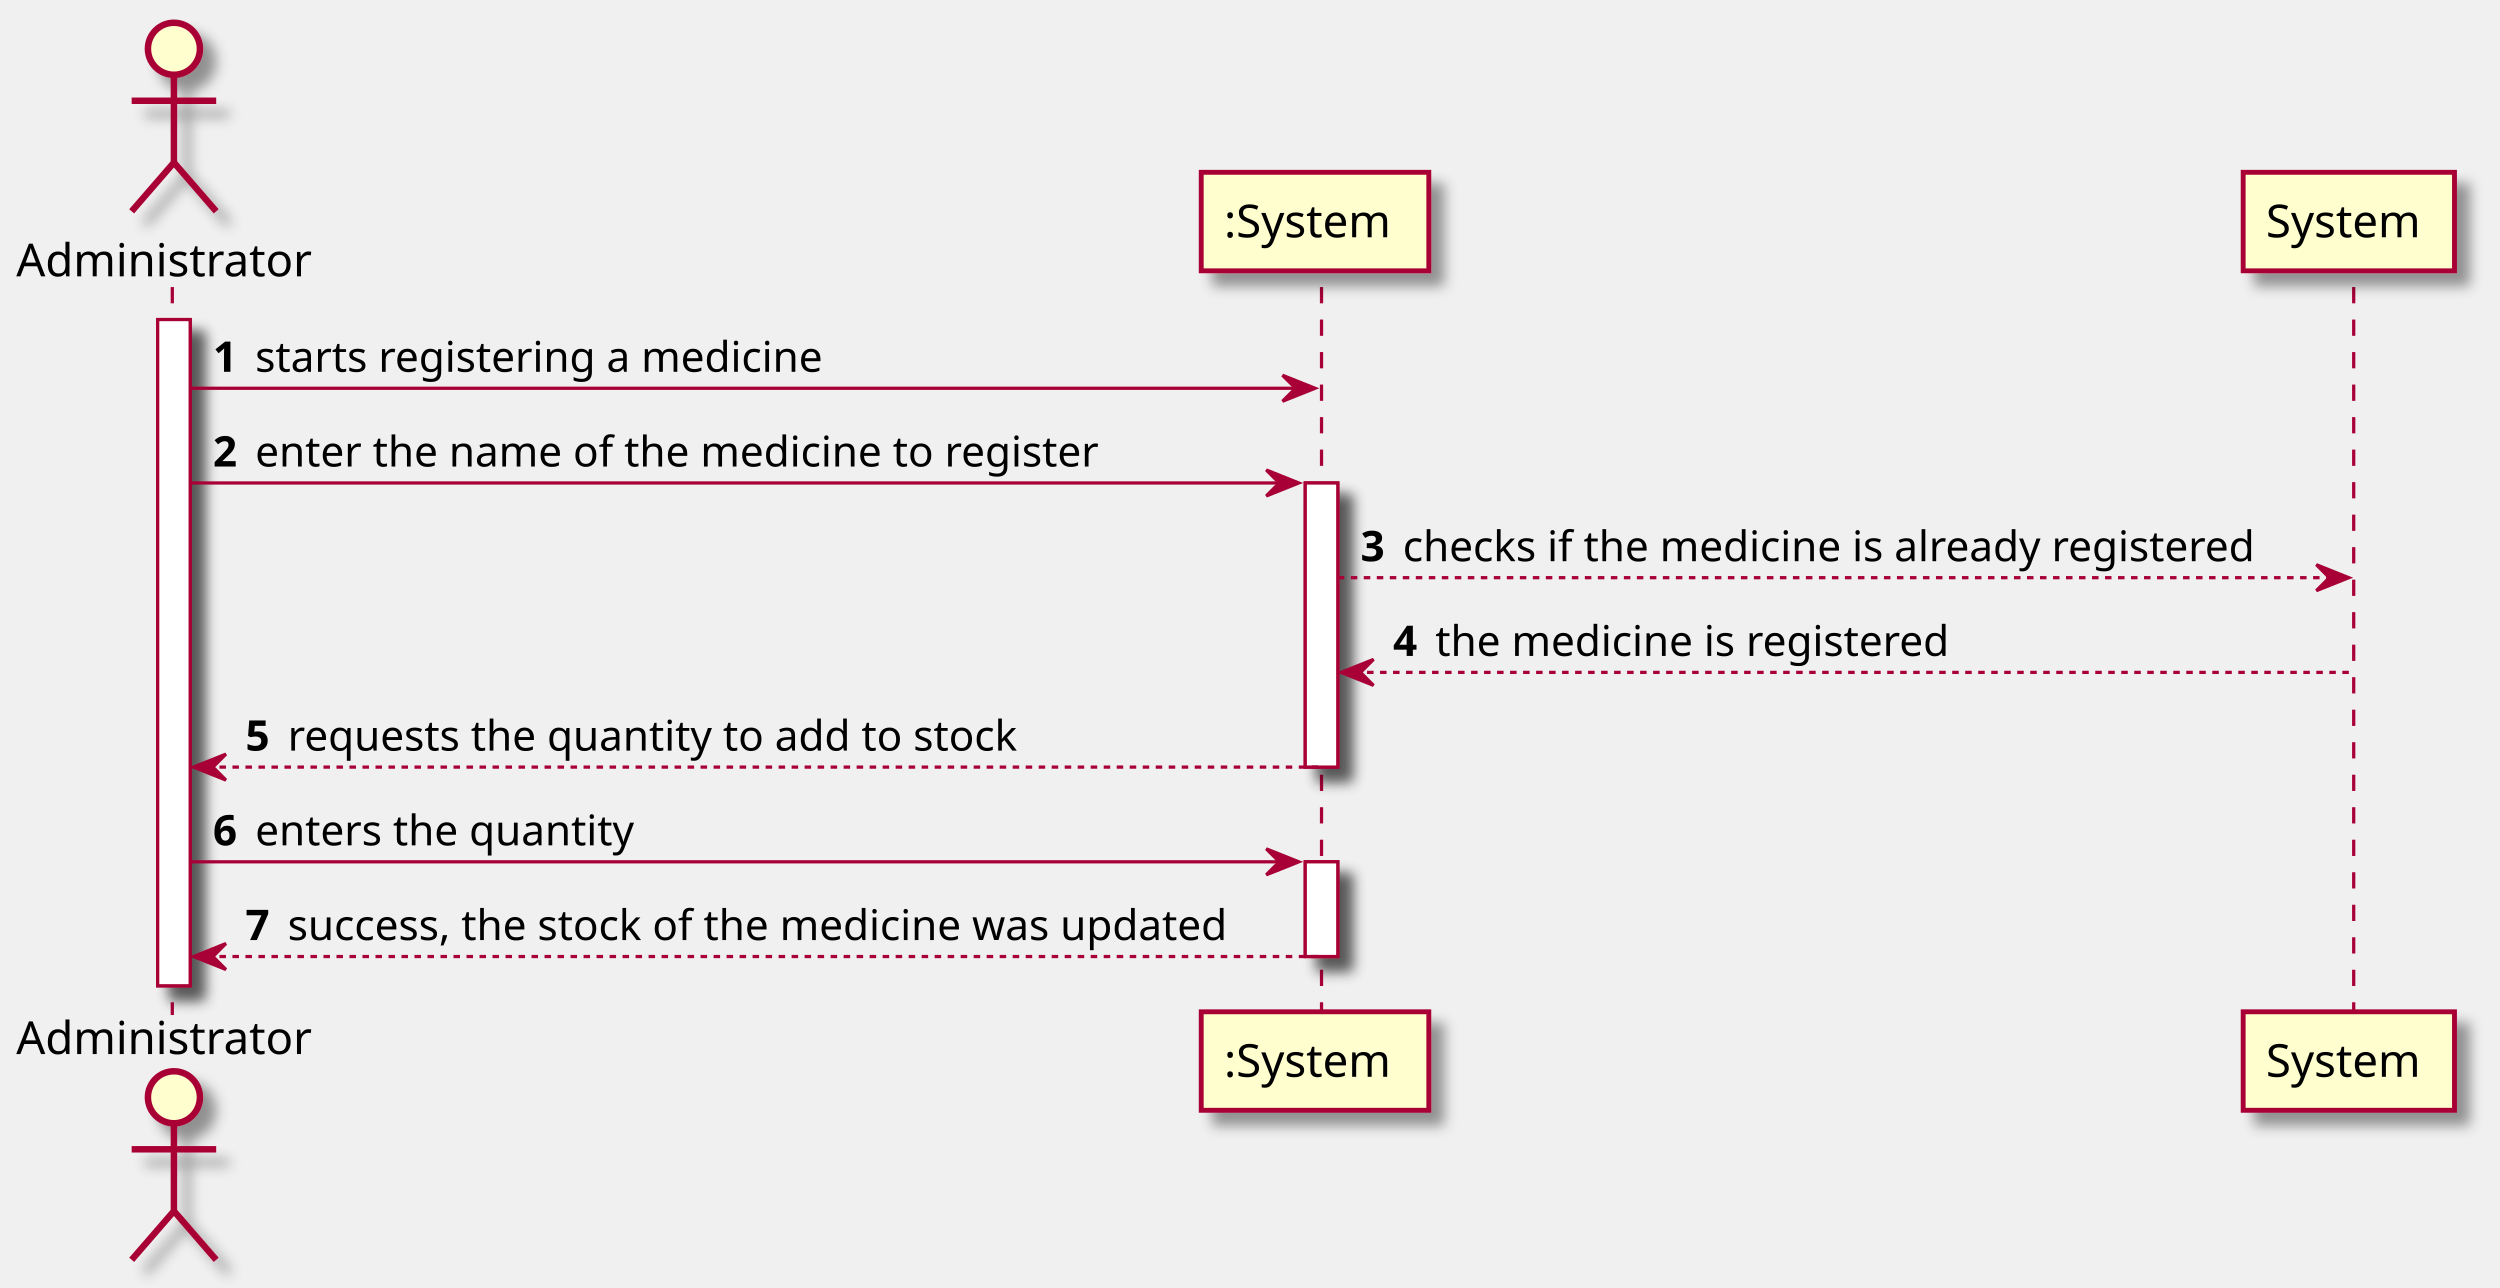
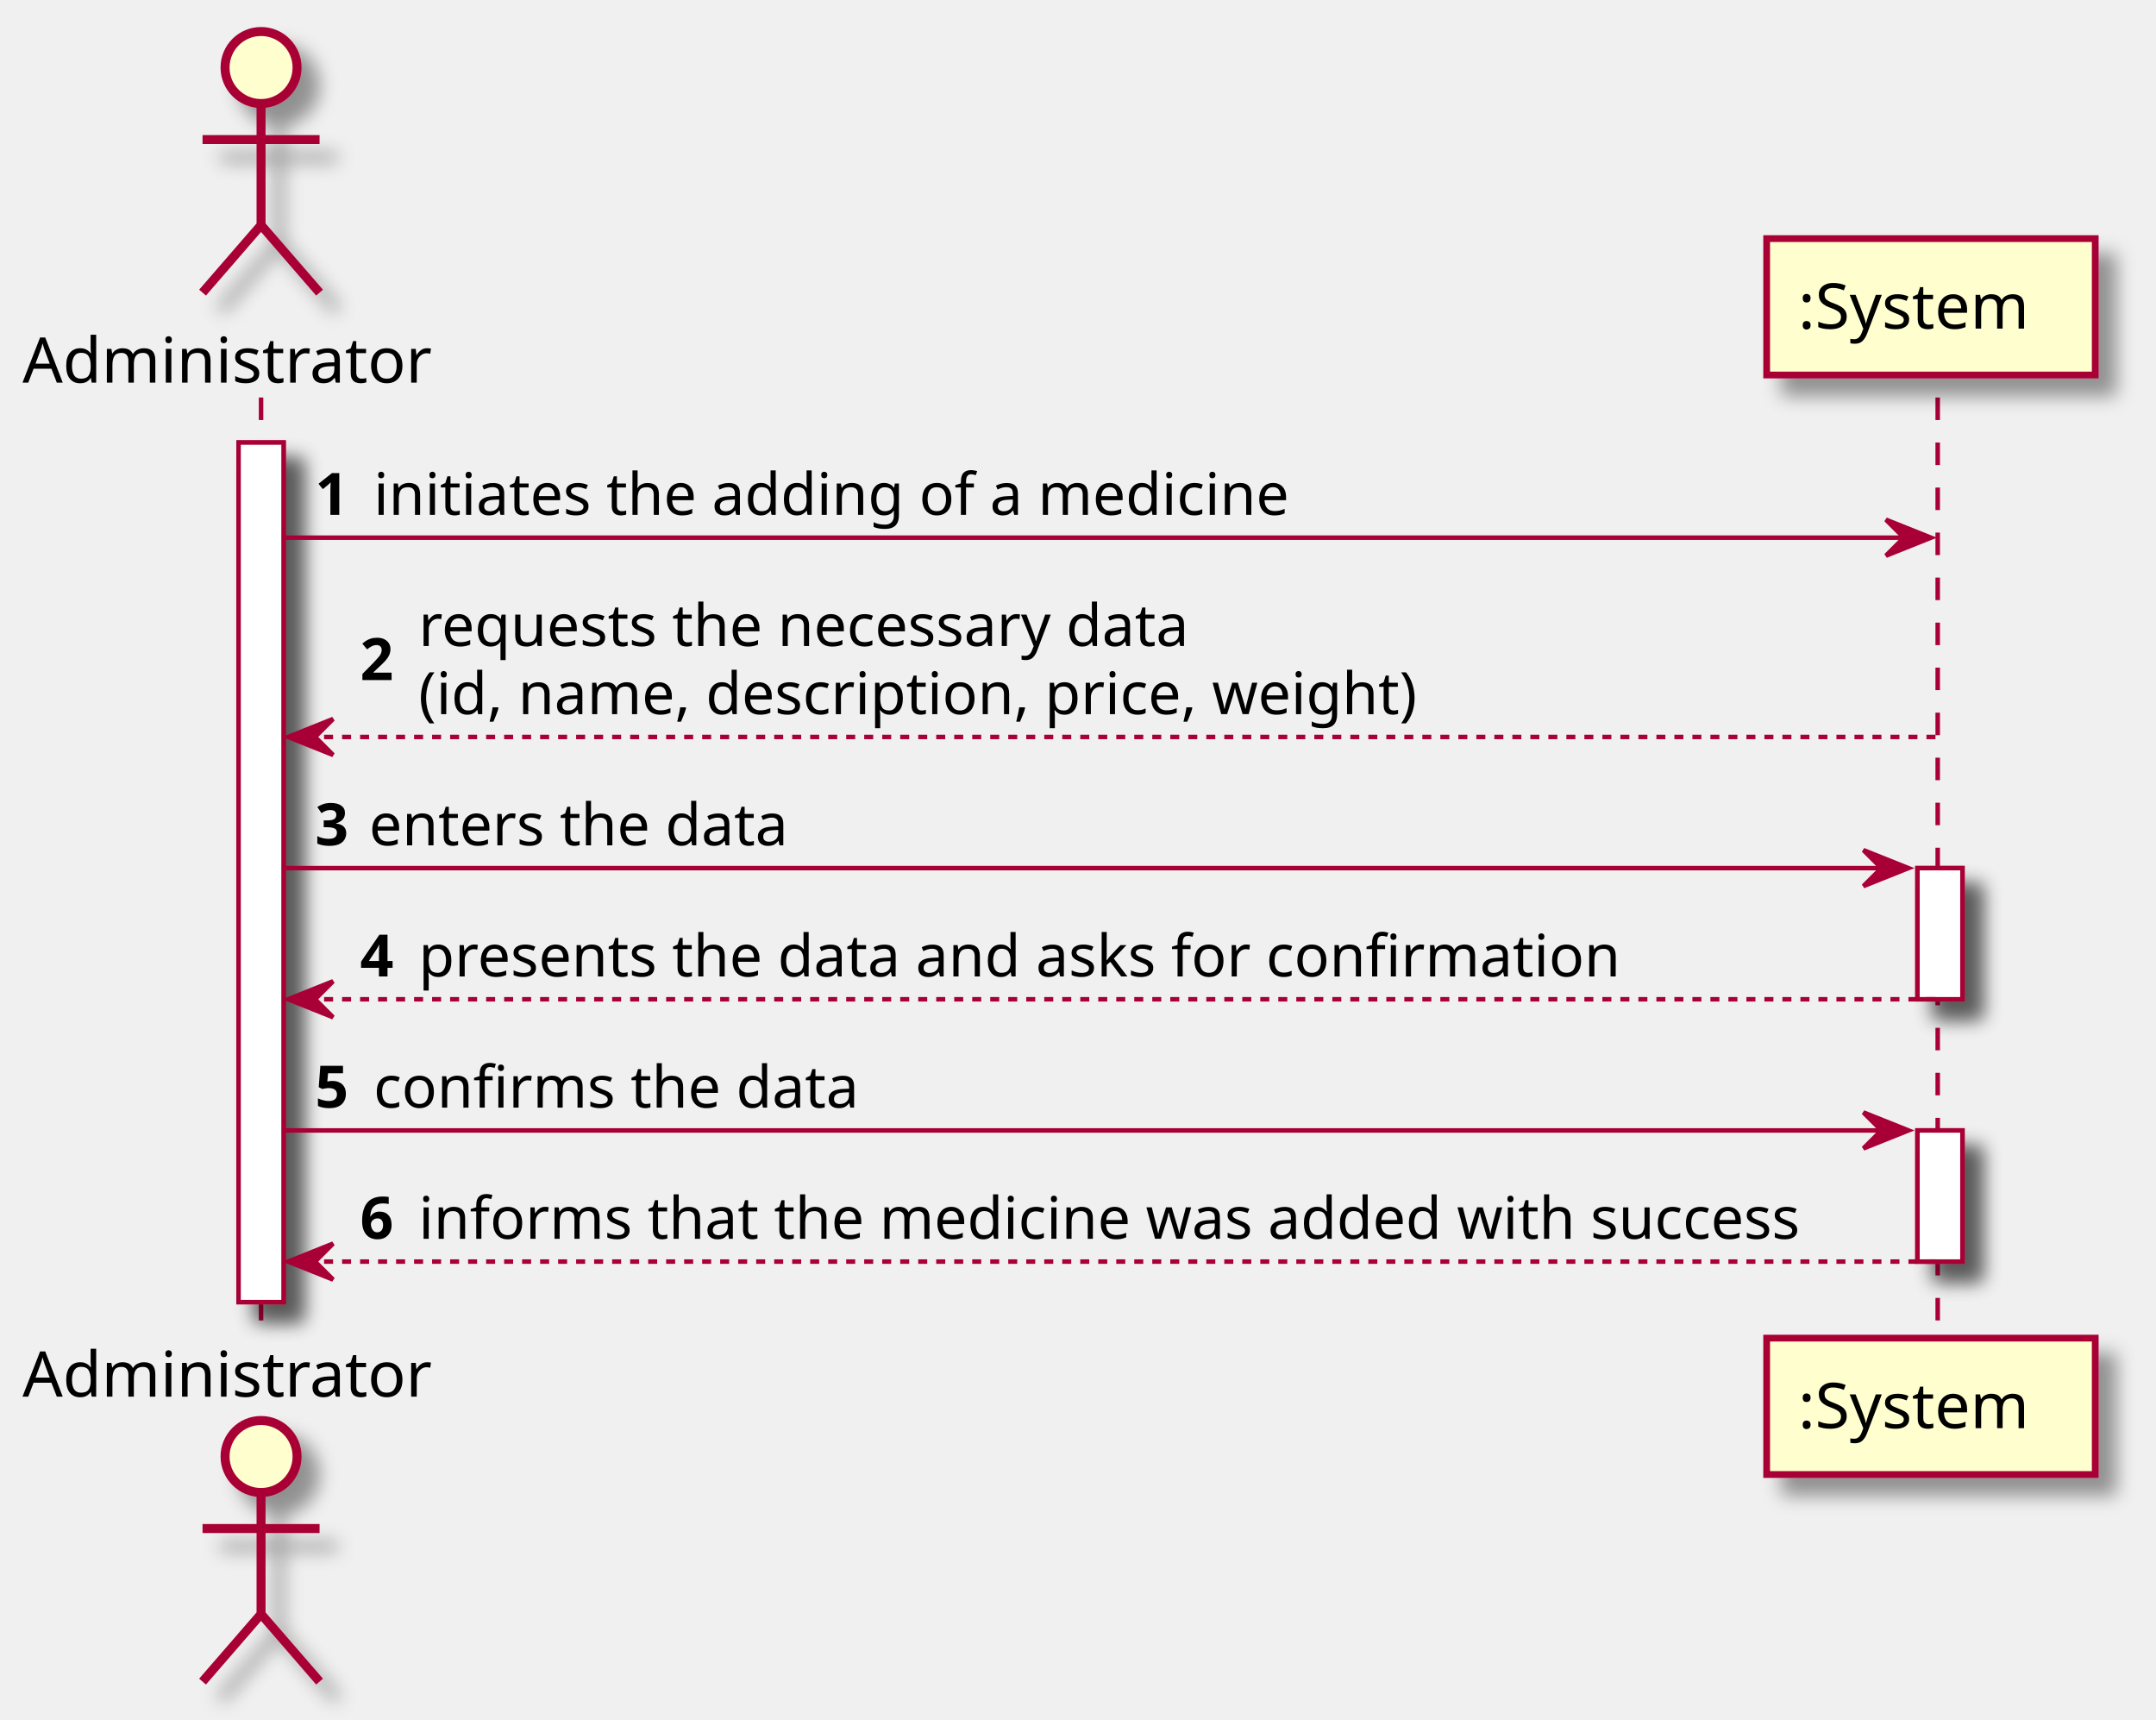
- <svg xmlns="http://www.w3.org/2000/svg" contentScriptType="application/ecmascript" contentStyleType="text/css" height="396px" preserveAspectRatio="none" style="width:769px;height:396px;" version="1.1" viewBox="0 0 769 396" width="769px" zoomAndPan="magnify">
+ <svg xmlns="http://www.w3.org/2000/svg" contentScriptType="application/ecmascript" contentStyleType="text/css" height="382px" preserveAspectRatio="none" style="width:479px;height:382px;" version="1.1" viewBox="0 0 479 382" width="479px" zoomAndPan="magnify">
  <defs>
-     <filter height="300%" id="f3hr4ipvlrq28" width="300%" x="-1" y="-1">
+     <filter height="300%" id="f14d43vfo0q3tu" width="300%" x="-1" y="-1">
      <feGaussianBlur result="blurOut" stdDeviation="2.0" />
      <feColorMatrix in="blurOut" result="blurOut2" type="matrix" values="0 0 0 0 0 0 0 0 0 0 0 0 0 0 0 0 0 0 .4 0" />
      <feOffset dx="4.0" dy="4.0" in="blurOut2" result="blurOut3" />
      <feBlend in="SourceGraphic" in2="blurOut3" mode="normal" />
    </filter>
  </defs>
  <g>
-     <rect fill="#FFFFFF" filter="url(#f3hr4ipvlrq28)" height="204.93" style="stroke:#A80036;stroke-width:1.0;" width="10" x="48.5" y="98.297" />
-     <rect fill="#FFFFFF" filter="url(#f3hr4ipvlrq28)" height="87.398" style="stroke:#A80036;stroke-width:1.0;" width="10" x="401.5" y="148.562" />
-     <rect fill="#FFFFFF" filter="url(#f3hr4ipvlrq28)" height="29.133" style="stroke:#A80036;stroke-width:1.0;" width="10" x="401.5" y="265.094" />
-     <line style="stroke:#A80036;stroke-width:1.0;stroke-dasharray:5.0,5.0;" x1="53" x2="53" y1="88.297" y2="312.227" />
-     <line style="stroke:#A80036;stroke-width:1.0;stroke-dasharray:5.0,5.0;" x1="406.5" x2="406.5" y1="88.297" y2="312.227" />
-     <line style="stroke:#A80036;stroke-width:1.0;stroke-dasharray:5.0,5.0;" x1="724" x2="724" y1="88.297" y2="312.227" />
-     <text fill="#000000" font-family="sans-serif" font-size="14" lengthAdjust="spacingAndGlyphs" textLength="91" x="5" y="84.995">Administrator</text>
-     <ellipse cx="53.5" cy="15" fill="#FEFECE" filter="url(#f3hr4ipvlrq28)" rx="8" ry="8" style="stroke:#A80036;stroke-width:2.0;" />
-     <path d="M53.5,23 L53.5,50 M40.5,31 L66.5,31 M53.5,50 L40.5,65 M53.5,50 L66.5,65 " fill="none" filter="url(#f3hr4ipvlrq28)" style="stroke:#A80036;stroke-width:2.0;" />
-     <text fill="#000000" font-family="sans-serif" font-size="14" lengthAdjust="spacingAndGlyphs" textLength="91" x="5" y="324.222">Administrator</text>
-     <ellipse cx="53.5" cy="337.523" fill="#FEFECE" filter="url(#f3hr4ipvlrq28)" rx="8" ry="8" style="stroke:#A80036;stroke-width:2.0;" />
-     <path d="M53.5,345.523 L53.5,372.523 M40.5,353.523 L66.5,353.523 M53.5,372.523 L40.5,387.523 M53.5,372.523 L66.5,387.523 " fill="none" filter="url(#f3hr4ipvlrq28)" style="stroke:#A80036;stroke-width:2.0;" />
-     <rect fill="#FEFECE" filter="url(#f3hr4ipvlrq28)" height="30.297" style="stroke:#A80036;stroke-width:1.5;" width="70" x="369.5" y="53" />
-     <text fill="#000000" font-family="sans-serif" font-size="14" lengthAdjust="spacingAndGlyphs" textLength="56" x="376.5" y="72.995">:System</text>
-     <rect fill="#FEFECE" filter="url(#f3hr4ipvlrq28)" height="30.297" style="stroke:#A80036;stroke-width:1.5;" width="70" x="369.5" y="311.227" />
-     <text fill="#000000" font-family="sans-serif" font-size="14" lengthAdjust="spacingAndGlyphs" textLength="56" x="376.5" y="331.222">:System</text>
-     <rect fill="#FEFECE" filter="url(#f3hr4ipvlrq28)" height="30.297" style="stroke:#A80036;stroke-width:1.5;" width="65" x="690" y="53" />
-     <text fill="#000000" font-family="sans-serif" font-size="14" lengthAdjust="spacingAndGlyphs" textLength="51" x="697" y="72.995">System</text>
-     <rect fill="#FEFECE" filter="url(#f3hr4ipvlrq28)" height="30.297" style="stroke:#A80036;stroke-width:1.5;" width="65" x="690" y="311.227" />
-     <text fill="#000000" font-family="sans-serif" font-size="14" lengthAdjust="spacingAndGlyphs" textLength="51" x="697" y="331.222">System</text>
-     <rect fill="#FFFFFF" filter="url(#f3hr4ipvlrq28)" height="204.93" style="stroke:#A80036;stroke-width:1.0;" width="10" x="48.5" y="98.297" />
-     <rect fill="#FFFFFF" filter="url(#f3hr4ipvlrq28)" height="87.398" style="stroke:#A80036;stroke-width:1.0;" width="10" x="401.5" y="148.562" />
-     <rect fill="#FFFFFF" filter="url(#f3hr4ipvlrq28)" height="29.133" style="stroke:#A80036;stroke-width:1.0;" width="10" x="401.5" y="265.094" />
-     <polygon fill="#A80036" points="394.5,115.43,404.5,119.43,394.5,123.43,398.5,119.43" style="stroke:#A80036;stroke-width:1.0;" />
-     <line style="stroke:#A80036;stroke-width:1.0;" x1="58.5" x2="400.5" y1="119.43" y2="119.43" />
-     <text fill="#000000" font-family="sans-serif" font-size="13" font-weight="bold" lengthAdjust="spacingAndGlyphs" textLength="9" x="65.5" y="114.364">1</text>
-     <text fill="#000000" font-family="sans-serif" font-size="13" lengthAdjust="spacingAndGlyphs" textLength="183" x="78.5" y="114.364">starts registering a medicine</text>
-     <polygon fill="#A80036" points="389.5,144.562,399.5,148.562,389.5,152.562,393.5,148.562" style="stroke:#A80036;stroke-width:1.0;" />
-     <line style="stroke:#A80036;stroke-width:1.0;" x1="58.5" x2="395.5" y1="148.562" y2="148.562" />
-     <text fill="#000000" font-family="sans-serif" font-size="13" font-weight="bold" lengthAdjust="spacingAndGlyphs" textLength="9" x="65.5" y="143.497">2</text>
-     <text fill="#000000" font-family="sans-serif" font-size="13" lengthAdjust="spacingAndGlyphs" textLength="273" x="78.5" y="143.497">enter the name of the medicine to register</text>
-     <polygon fill="#A80036" points="712.5,173.695,722.5,177.695,712.5,181.695,716.5,177.695" style="stroke:#A80036;stroke-width:1.0;" />
-     <line style="stroke:#A80036;stroke-width:1.0;stroke-dasharray:2.0,2.0;" x1="411.5" x2="718.5" y1="177.695" y2="177.695" />
-     <text fill="#000000" font-family="sans-serif" font-size="13" font-weight="bold" lengthAdjust="spacingAndGlyphs" textLength="9" x="418.5" y="172.629">3</text>
-     <text fill="#000000" font-family="sans-serif" font-size="13" lengthAdjust="spacingAndGlyphs" textLength="276" x="431.5" y="172.629">checks if the medicine is already registered</text>
-     <polygon fill="#A80036" points="422.5,202.828,412.5,206.828,422.5,210.828,418.5,206.828" style="stroke:#A80036;stroke-width:1.0;" />
-     <line style="stroke:#A80036;stroke-width:1.0;stroke-dasharray:2.0,2.0;" x1="416.5" x2="723.5" y1="206.828" y2="206.828" />
-     <text fill="#000000" font-family="sans-serif" font-size="13" font-weight="bold" lengthAdjust="spacingAndGlyphs" textLength="9" x="428.5" y="201.762">4</text>
-     <text fill="#000000" font-family="sans-serif" font-size="13" lengthAdjust="spacingAndGlyphs" textLength="166" x="441.5" y="201.762">the medicine is registered</text>
-     <polygon fill="#A80036" points="69.5,231.961,59.5,235.961,69.5,239.961,65.5,235.961" style="stroke:#A80036;stroke-width:1.0;" />
-     <line style="stroke:#A80036;stroke-width:1.0;stroke-dasharray:2.0,2.0;" x1="63.5" x2="405.5" y1="235.961" y2="235.961" />
-     <text fill="#000000" font-family="sans-serif" font-size="13" font-weight="bold" lengthAdjust="spacingAndGlyphs" textLength="9" x="75.5" y="230.895">5</text>
-     <text fill="#000000" font-family="sans-serif" font-size="13" lengthAdjust="spacingAndGlyphs" textLength="237" x="88.5" y="230.895">requests the quantity to add to stock</text>
-     <polygon fill="#A80036" points="389.5,261.094,399.5,265.094,389.5,269.094,393.5,265.094" style="stroke:#A80036;stroke-width:1.0;" />
-     <line style="stroke:#A80036;stroke-width:1.0;" x1="58.5" x2="395.5" y1="265.094" y2="265.094" />
-     <text fill="#000000" font-family="sans-serif" font-size="13" font-weight="bold" lengthAdjust="spacingAndGlyphs" textLength="9" x="65.5" y="260.028">6</text>
-     <text fill="#000000" font-family="sans-serif" font-size="13" lengthAdjust="spacingAndGlyphs" textLength="122" x="78.5" y="260.028">enters the quantity</text>
-     <polygon fill="#A80036" points="69.5,290.227,59.5,294.227,69.5,298.227,65.5,294.227" style="stroke:#A80036;stroke-width:1.0;" />
-     <line style="stroke:#A80036;stroke-width:1.0;stroke-dasharray:2.0,2.0;" x1="63.5" x2="405.5" y1="294.227" y2="294.227" />
-     <text fill="#000000" font-family="sans-serif" font-size="13" font-weight="bold" lengthAdjust="spacingAndGlyphs" textLength="9" x="75.5" y="289.161">7</text>
-     <text fill="#000000" font-family="sans-serif" font-size="13" lengthAdjust="spacingAndGlyphs" textLength="306" x="88.5" y="289.161">success, the stock of the medicine was updated</text>
+     <rect fill="#FFFFFF" filter="url(#f14d43vfo0q3tu)" height="190.93" style="stroke:#A80036;stroke-width:1.0;" width="10" x="53" y="98.297" />
+     <rect fill="#FFFFFF" filter="url(#f14d43vfo0q3tu)" height="29.133" style="stroke:#A80036;stroke-width:1.0;" width="10" x="426" y="192.828" />
+     <rect fill="#FFFFFF" filter="url(#f14d43vfo0q3tu)" height="29.133" style="stroke:#A80036;stroke-width:1.0;" width="10" x="426" y="251.094" />
+     <line style="stroke:#A80036;stroke-width:1.0;stroke-dasharray:5.0,5.0;" x1="58" x2="58" y1="88.297" y2="298.227" />
+     <line style="stroke:#A80036;stroke-width:1.0;stroke-dasharray:5.0,5.0;" x1="430.5" x2="430.5" y1="88.297" y2="298.227" />
+     <text fill="#000000" font-family="sans-serif" font-size="14" lengthAdjust="spacingAndGlyphs" textLength="100" x="5" y="84.995">Administrator</text>
+     <ellipse cx="58" cy="15" fill="#FEFECE" filter="url(#f14d43vfo0q3tu)" rx="8" ry="8" style="stroke:#A80036;stroke-width:2.0;" />
+     <path d="M58,23 L58,50 M45,31 L71,31 M58,50 L45,65 M58,50 L71,65 " fill="none" filter="url(#f14d43vfo0q3tu)" style="stroke:#A80036;stroke-width:2.0;" />
+     <text fill="#000000" font-family="sans-serif" font-size="14" lengthAdjust="spacingAndGlyphs" textLength="100" x="5" y="310.222">Administrator</text>
+     <ellipse cx="58" cy="323.523" fill="#FEFECE" filter="url(#f14d43vfo0q3tu)" rx="8" ry="8" style="stroke:#A80036;stroke-width:2.0;" />
+     <path d="M58,331.523 L58,358.523 M45,339.523 L71,339.523 M58,358.523 L45,373.523 M58,358.523 L71,373.523 " fill="none" filter="url(#f14d43vfo0q3tu)" style="stroke:#A80036;stroke-width:2.0;" />
+     <rect fill="#FEFECE" filter="url(#f14d43vfo0q3tu)" height="30.297" style="stroke:#A80036;stroke-width:1.5;" width="73" x="392.5" y="53" />
+     <text fill="#000000" font-family="sans-serif" font-size="14" lengthAdjust="spacingAndGlyphs" textLength="59" x="399.5" y="72.995">:System</text>
+     <rect fill="#FEFECE" filter="url(#f14d43vfo0q3tu)" height="30.297" style="stroke:#A80036;stroke-width:1.5;" width="73" x="392.5" y="297.227" />
+     <text fill="#000000" font-family="sans-serif" font-size="14" lengthAdjust="spacingAndGlyphs" textLength="59" x="399.5" y="317.222">:System</text>
+     <rect fill="#FFFFFF" filter="url(#f14d43vfo0q3tu)" height="190.93" style="stroke:#A80036;stroke-width:1.0;" width="10" x="53" y="98.297" />
+     <rect fill="#FFFFFF" filter="url(#f14d43vfo0q3tu)" height="29.133" style="stroke:#A80036;stroke-width:1.0;" width="10" x="426" y="192.828" />
+     <rect fill="#FFFFFF" filter="url(#f14d43vfo0q3tu)" height="29.133" style="stroke:#A80036;stroke-width:1.0;" width="10" x="426" y="251.094" />
+     <polygon fill="#A80036" points="419,115.43,429,119.43,419,123.43,423,119.43" style="stroke:#A80036;stroke-width:1.0;" />
+     <line style="stroke:#A80036;stroke-width:1.0;" x1="63" x2="425" y1="119.43" y2="119.43" />
+     <text fill="#000000" font-family="sans-serif" font-size="13" font-weight="bold" lengthAdjust="spacingAndGlyphs" textLength="9" x="70" y="114.364">1</text>
+     <text fill="#000000" font-family="sans-serif" font-size="13" lengthAdjust="spacingAndGlyphs" textLength="213" x="83" y="114.364">initiates the adding of a medicine</text>
+     <polygon fill="#A80036" points="74,159.695,64,163.695,74,167.695,70,163.695" style="stroke:#A80036;stroke-width:1.0;" />
+     <line style="stroke:#A80036;stroke-width:1.0;stroke-dasharray:2.0,2.0;" x1="68" x2="430" y1="163.695" y2="163.695" />
+     <text fill="#000000" font-family="sans-serif" font-size="13" font-weight="bold" lengthAdjust="spacingAndGlyphs" textLength="9" x="80" y="151.063">2</text>
+     <text fill="#000000" font-family="sans-serif" font-size="13" lengthAdjust="spacingAndGlyphs" textLength="184" x="93" y="143.497">requests the necessary data</text>
+     <text fill="#000000" font-family="sans-serif" font-size="13" lengthAdjust="spacingAndGlyphs" textLength="234" x="93" y="158.629">(id, name, description, price, weight)</text>
+     <polygon fill="#A80036" points="414,188.828,424,192.828,414,196.828,418,192.828" style="stroke:#A80036;stroke-width:1.0;" />
+     <line style="stroke:#A80036;stroke-width:1.0;" x1="63" x2="420" y1="192.828" y2="192.828" />
+     <text fill="#000000" font-family="sans-serif" font-size="13" font-weight="bold" lengthAdjust="spacingAndGlyphs" textLength="8" x="70" y="187.762">3</text>
+     <text fill="#000000" font-family="sans-serif" font-size="13" lengthAdjust="spacingAndGlyphs" textLength="99" x="82" y="187.762">enters the data</text>
+     <polygon fill="#A80036" points="74,217.961,64,221.961,74,225.961,70,221.961" style="stroke:#A80036;stroke-width:1.0;" />
+     <line style="stroke:#A80036;stroke-width:1.0;stroke-dasharray:2.0,2.0;" x1="68" x2="430" y1="221.961" y2="221.961" />
+     <text fill="#000000" font-family="sans-serif" font-size="13" font-weight="bold" lengthAdjust="spacingAndGlyphs" textLength="9" x="80" y="216.895">4</text>
+     <text fill="#000000" font-family="sans-serif" font-size="13" lengthAdjust="spacingAndGlyphs" textLength="282" x="93" y="216.895">presents the data and asks for confirmation</text>
+     <polygon fill="#A80036" points="414,247.094,424,251.094,414,255.094,418,251.094" style="stroke:#A80036;stroke-width:1.0;" />
+     <line style="stroke:#A80036;stroke-width:1.0;" x1="63" x2="420" y1="251.094" y2="251.094" />
+     <text fill="#000000" font-family="sans-serif" font-size="13" font-weight="bold" lengthAdjust="spacingAndGlyphs" textLength="9" x="70" y="246.028">5</text>
+     <text fill="#000000" font-family="sans-serif" font-size="13" lengthAdjust="spacingAndGlyphs" textLength="114" x="83" y="246.028">confirms the data</text>
+     <polygon fill="#A80036" points="74,276.227,64,280.227,74,284.227,70,280.227" style="stroke:#A80036;stroke-width:1.0;" />
+     <line style="stroke:#A80036;stroke-width:1.0;stroke-dasharray:2.0,2.0;" x1="68" x2="430" y1="280.227" y2="280.227" />
+     <text fill="#000000" font-family="sans-serif" font-size="13" font-weight="bold" lengthAdjust="spacingAndGlyphs" textLength="9" x="80" y="275.161">6</text>
+     <text fill="#000000" font-family="sans-serif" font-size="13" lengthAdjust="spacingAndGlyphs" textLength="326" x="93" y="275.161">informs that the medicine was added with success</text>
  </g>
</svg>
